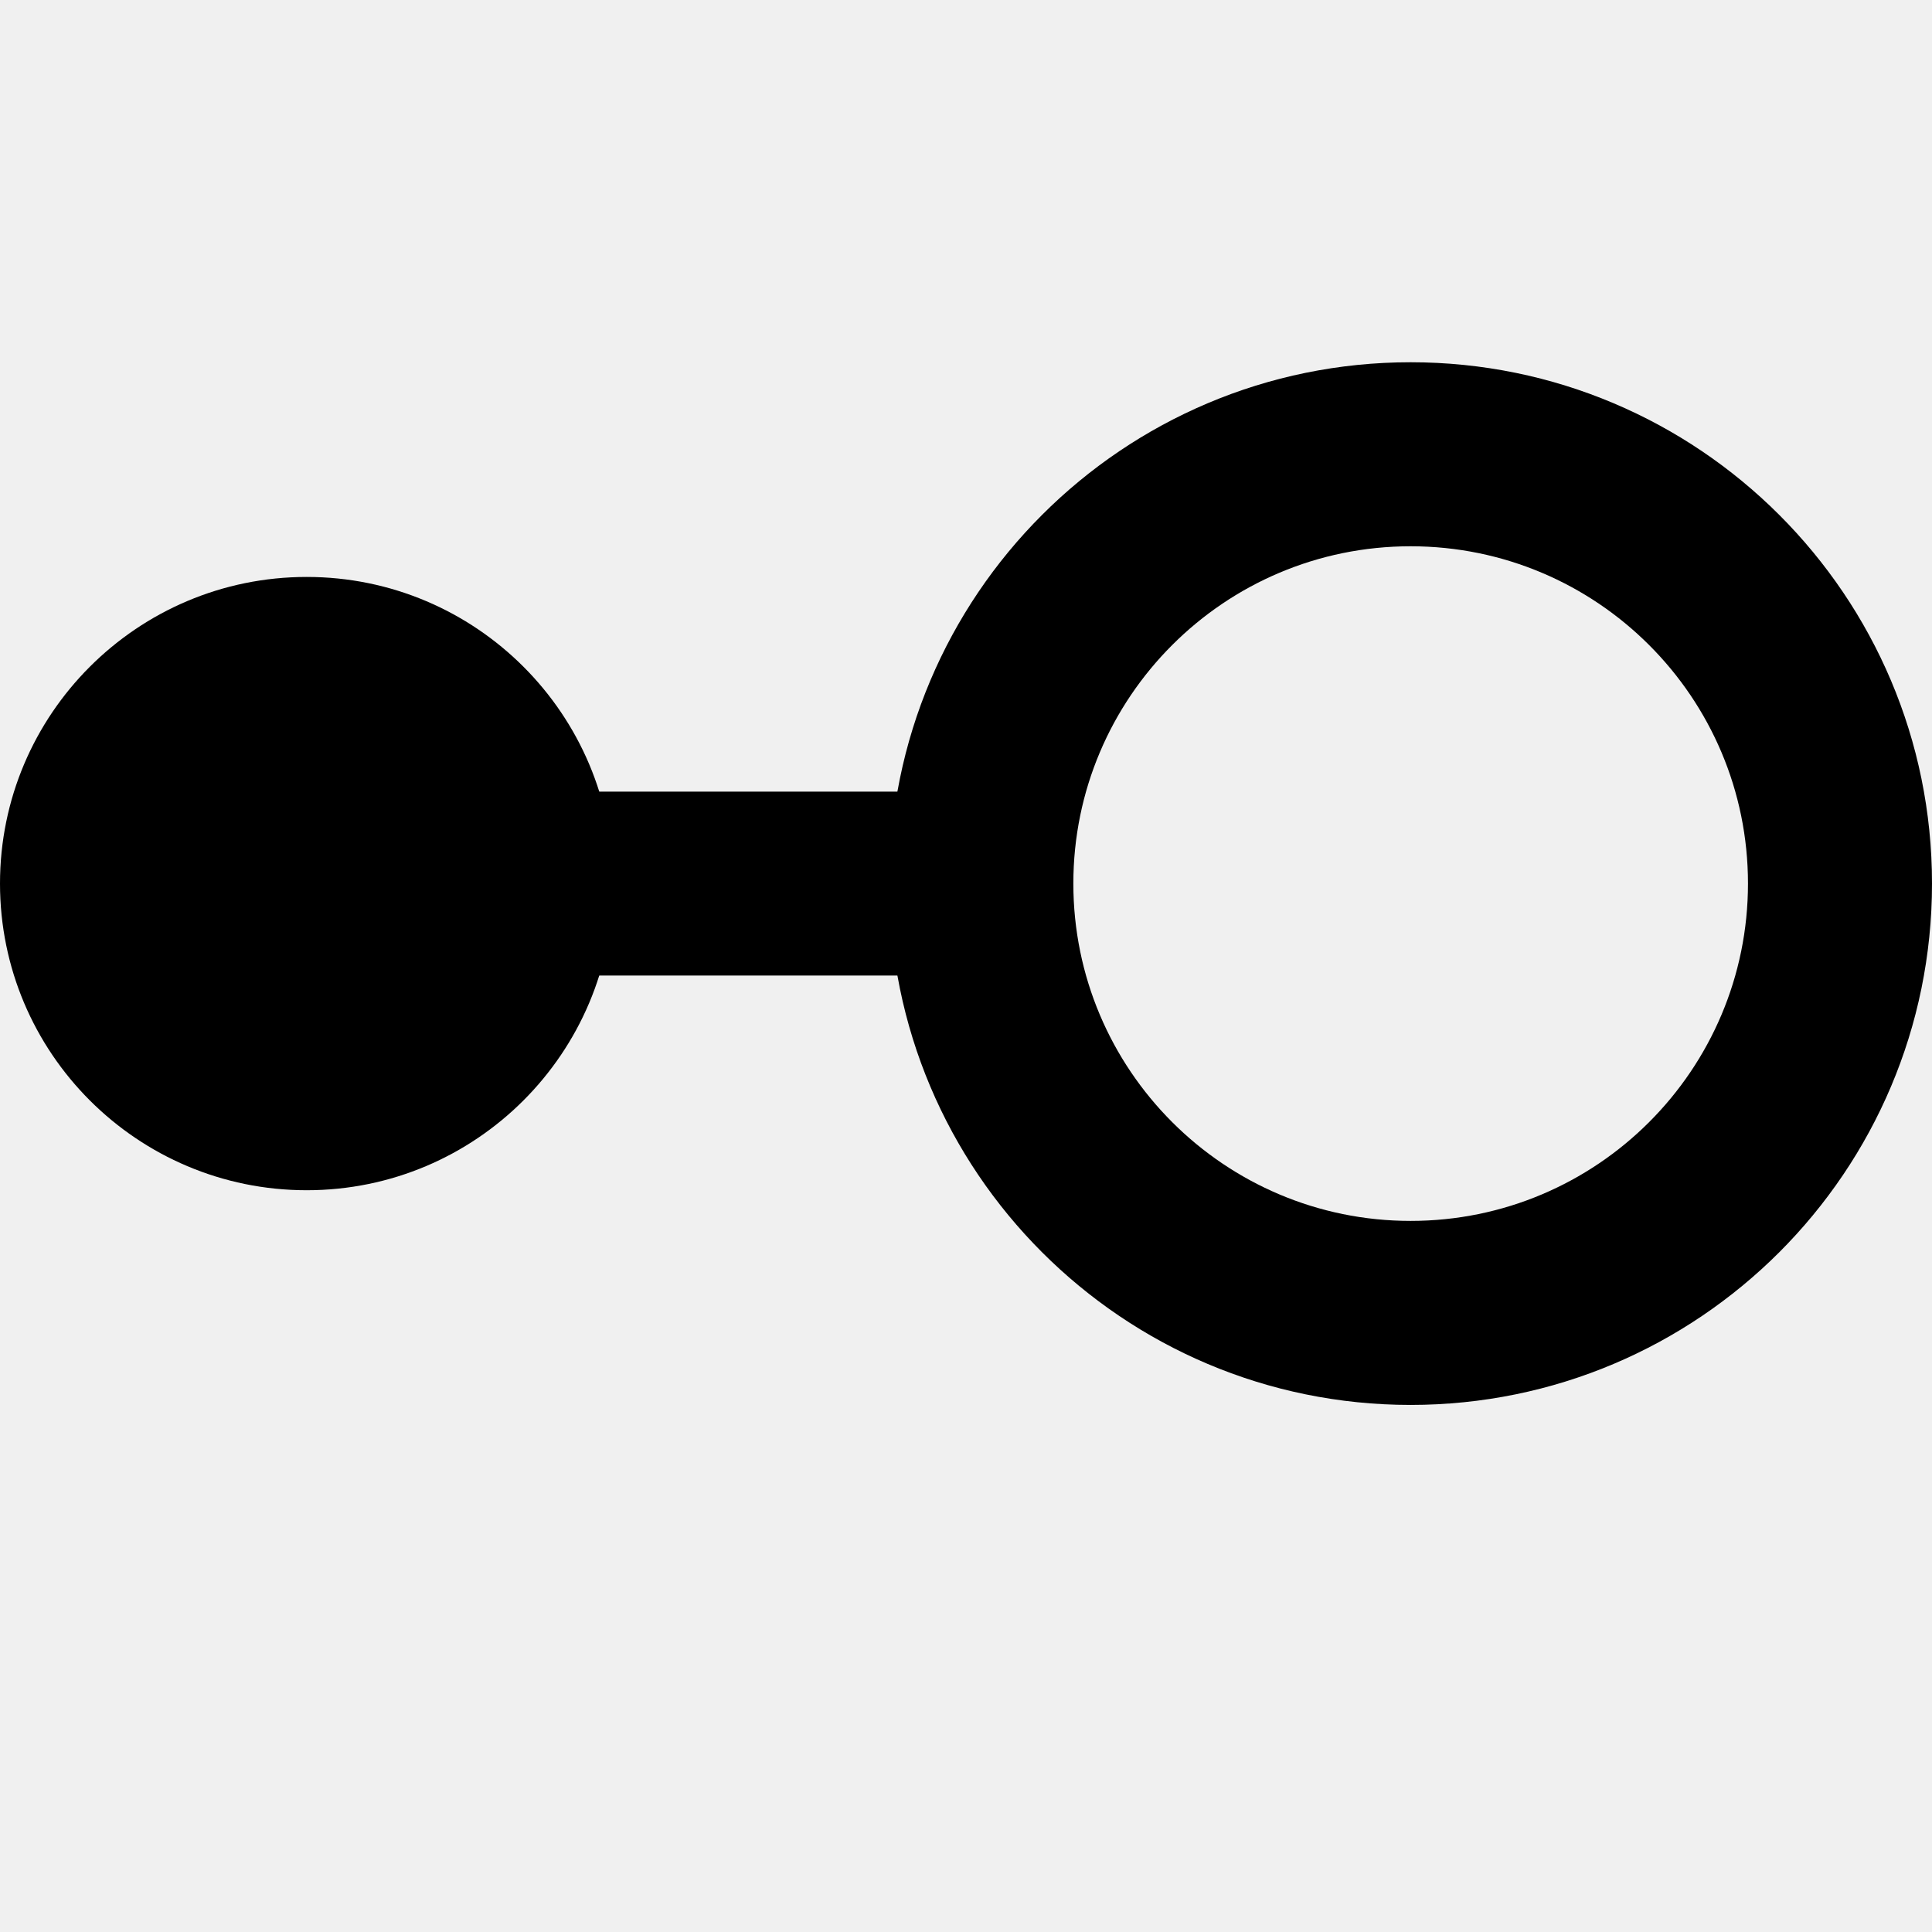
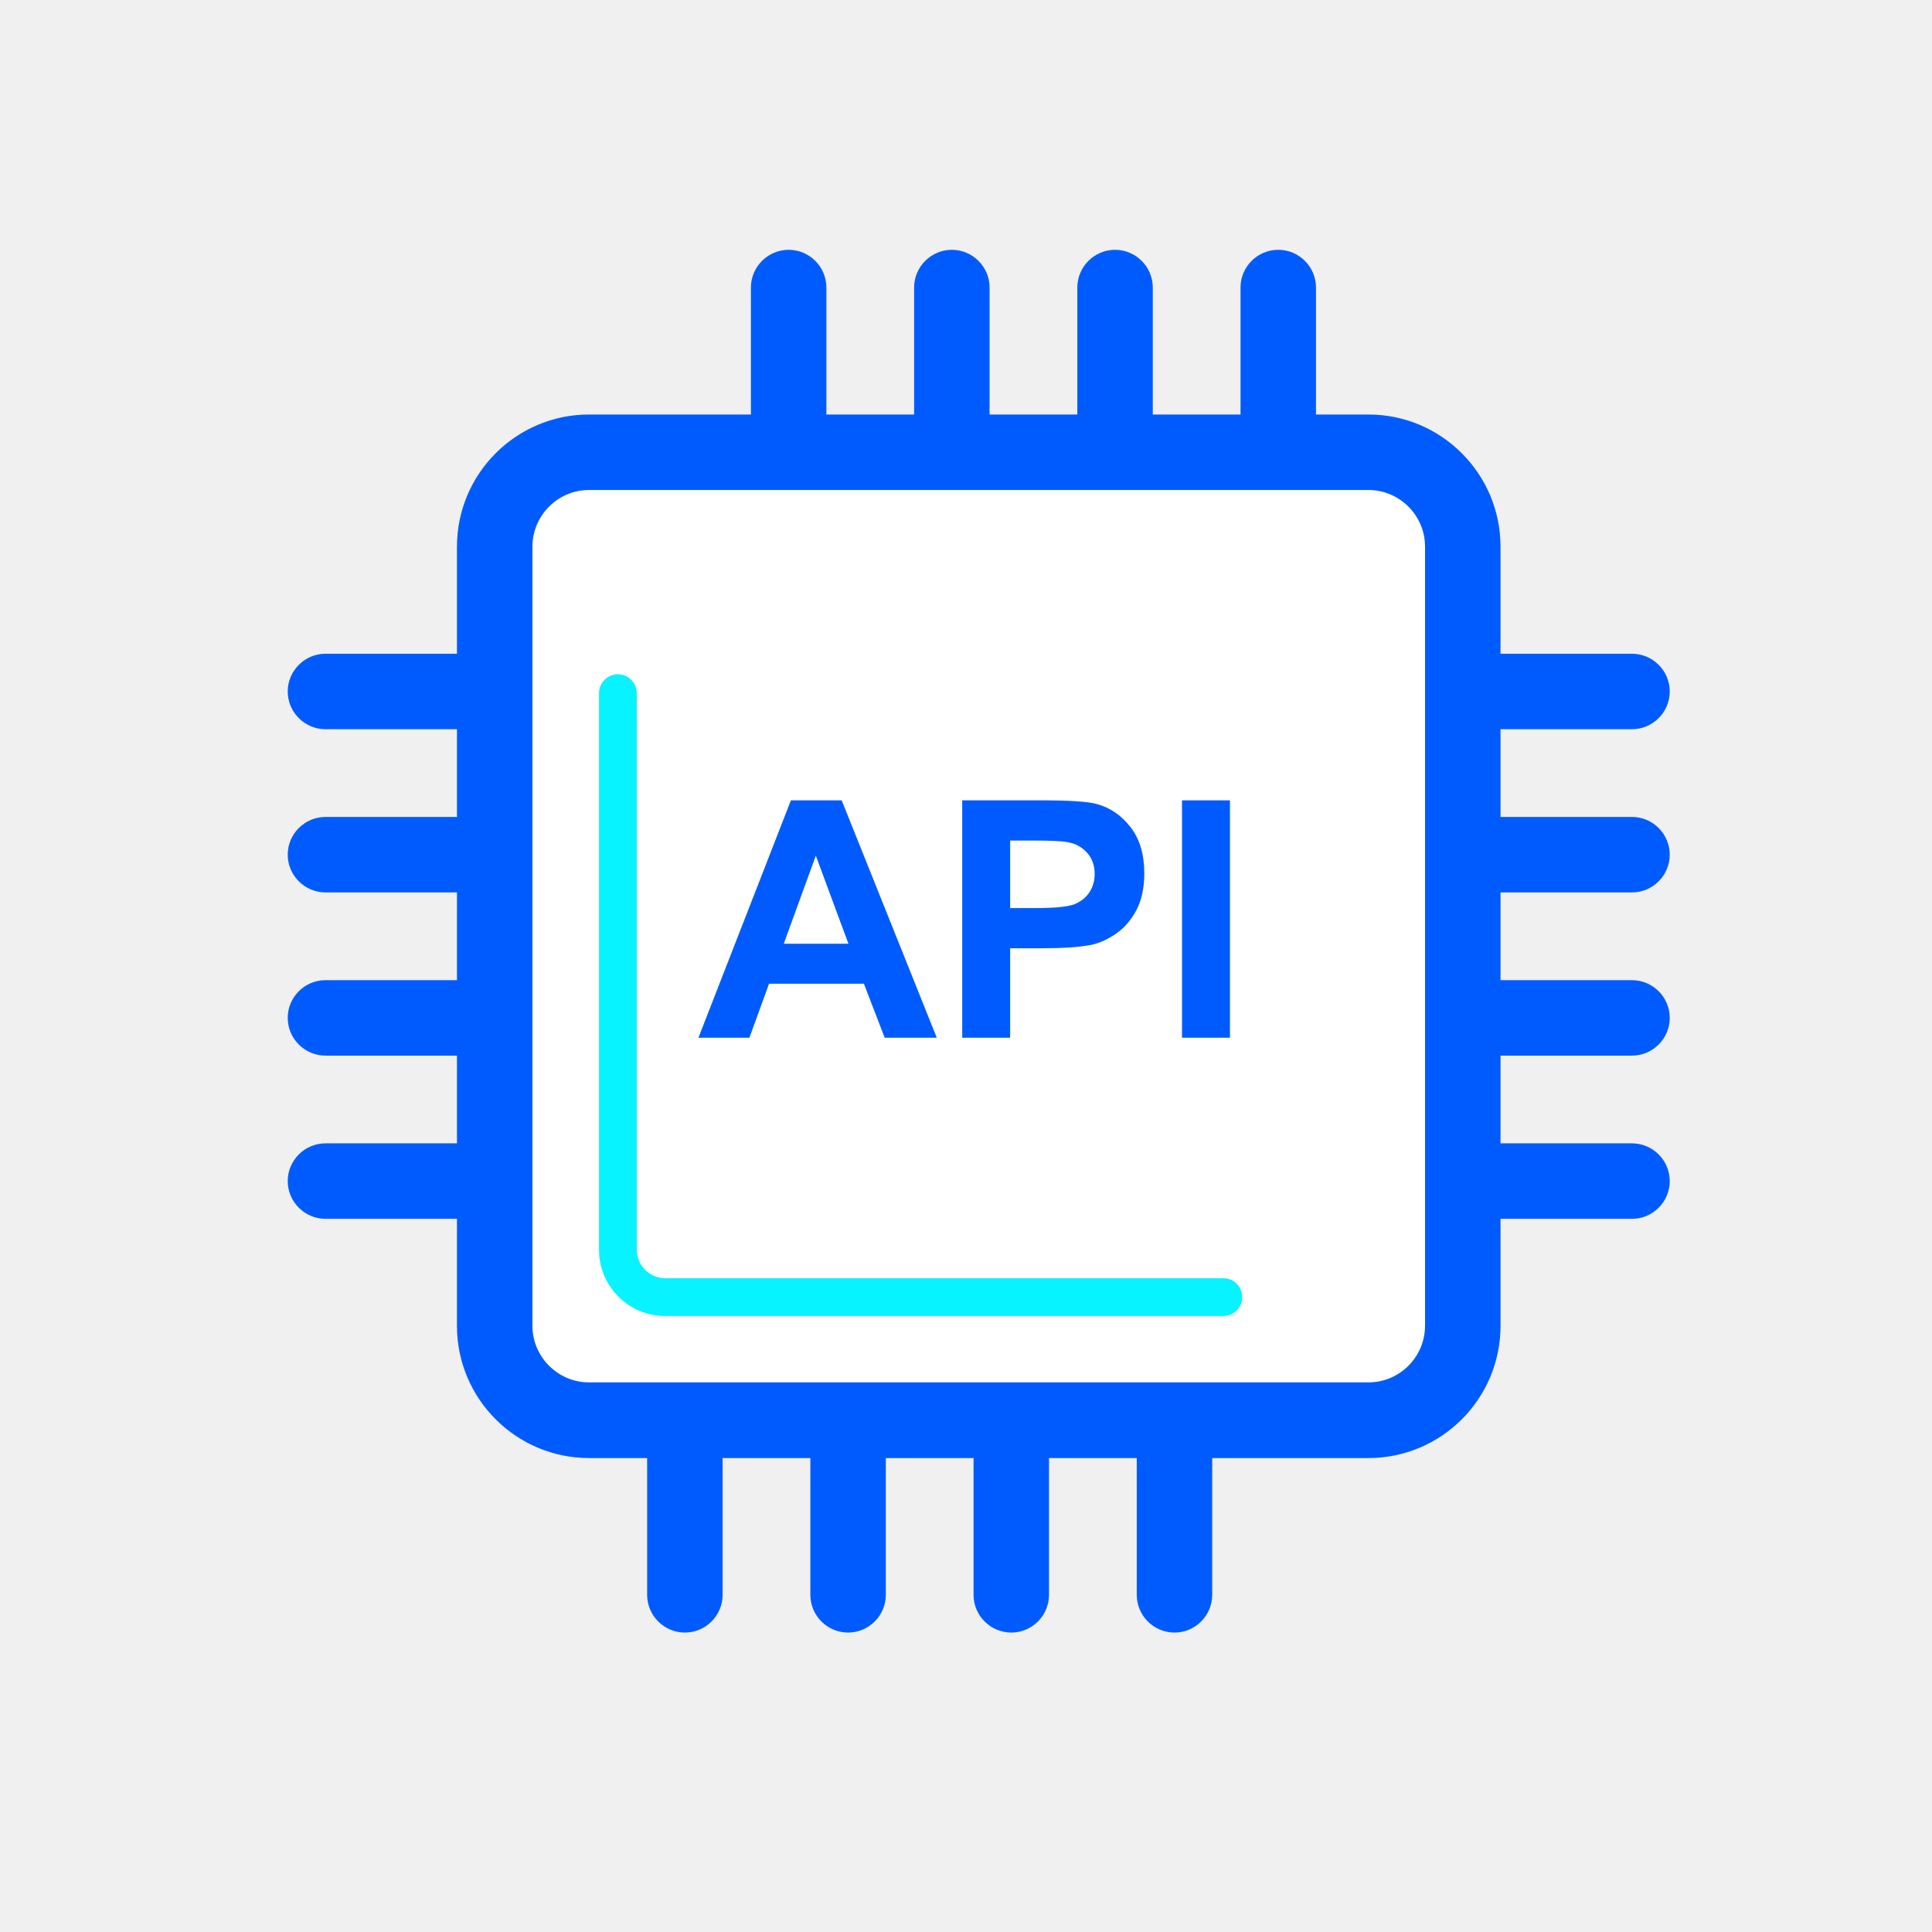
- <svg xmlns="http://www.w3.org/2000/svg" width="800px" height="800px" viewBox="0 0 16 16" fill="none">
-   <path fill-rule="evenodd" clip-rule="evenodd" d="M11.682 4.524C10.14 4.524 8.889 5.775 8.889 7.317C8.889 8.86 10.14 10.111 11.682 10.111C13.225 10.111 14.476 8.86 14.476 7.317C14.476 5.775 13.225 4.524 11.682 4.524ZM7.365 7.317C7.365 4.933 9.298 3 11.682 3C14.067 3 16 4.933 16 7.317C16 9.702 14.067 11.635 11.682 11.635C9.298 11.635 7.365 9.702 7.365 7.317Z" fill="#000000" />
-   <path fill-rule="evenodd" clip-rule="evenodd" d="M8.127 8.079H3.556V6.556H8.127V8.079Z" fill="#000000" />
-   <path d="M4.063 7.317C4.063 8.159 3.381 8.841 2.54 8.841C1.698 8.841 1.016 8.159 1.016 7.317C1.016 6.476 1.698 5.794 2.54 5.794C3.381 5.794 4.063 6.476 4.063 7.317Z" fill="#000000" />
-   <path fill-rule="evenodd" clip-rule="evenodd" d="M2.54 6.81C2.259 6.81 2.032 7.037 2.032 7.317C2.032 7.598 2.259 7.825 2.54 7.825C2.82 7.825 3.048 7.598 3.048 7.317C3.048 7.037 2.82 6.81 2.54 6.81ZM0 7.317C0 5.915 1.137 4.778 2.54 4.778C3.942 4.778 5.079 5.915 5.079 7.317C5.079 8.72 3.942 9.857 2.54 9.857C1.137 9.857 0 8.72 0 7.317Z" fill="#000000" />
+ <svg xmlns="http://www.w3.org/2000/svg" width="800px" height="800px" viewBox="0 0 1024 1024" class="icon" version="1.1">
+   <path d="M432.4 453.5l-17 46.7h34.4z" fill="#FFFFFF" />
+   <path d="M725.3 259.7H312.2c-16.5 0-30 13.5-30 30v413.1c0 16.5 13.5 30 30 30h413.1c16.5 0 30-13.5 30-30V289.7c0-16.6-13.5-30-30-30z m-98.8 164.5h25.4V550h-25.4V424.2z m-116.5 0h40.8c15.5 0 25.5 0.6 30.2 1.9 7.2 1.9 13.2 6 18.1 12.3 4.9 6.3 7.3 14.5 7.3 24.5 0 7.7-1.4 14.2-4.2 19.5s-6.4 9.4-10.7 12.4c-4.3 3-8.7 5-13.2 6-6.1 1.2-14.8 1.8-26.4 1.8h-16.6V550H510V424.2z m-90.7 0h26.9L496.5 550h-27.6l-11-28.6h-50.3L397.2 550h-27l49.1-125.8z m229.1 273.3H352.6c-19.4 0-35.1-15.7-35.1-35.1v-295c0-5.5 4.5-10 10-10s10 4.5 10 10v295c0 8.3 6.8 15.1 15.1 15.1h295.8c5.5 0 10 4.5 10 10s-4.4 10-10 10z" fill="#FFFFFF" />
+   <path d="M569.4 479.2c3.4-1.3 6-3.4 7.9-6.2 1.9-2.8 2.9-6.1 2.9-9.8 0-4.6-1.3-8.4-4-11.3-2.7-3-6.1-4.8-10.2-5.6-3-0.6-9.1-0.9-18.3-0.9h-12.3v35.7h13.9c10 0.1 16.7-0.6 20.1-1.9z" fill="#FFFFFF" />
+   <path d="M648.4 677.5H352.6c-8.3 0-15.1-6.8-15.1-15.1v-295c0-5.5-4.5-10-10-10s-10 4.5-10 10v295c0 19.4 15.7 35.1 35.1 35.1h295.8c5.5 0 10-4.5 10-10s-4.4-10-10-10z" fill="#06F3FF" />
+   <path d="M865 386.5c11 0 20-9 20-20s-9-20-20-20h-69.7v-56.8c0-38.6-31.4-70-70-70h-27.8v-67.3c0-11-9-20-20-20s-20 9-20 20v67.3H611v-67.3c0-11-9-20-20-20s-20 9-20 20v67.3h-46.5v-67.3c0-11-9-20-20-20s-20 9-20 20v67.3H438v-67.3c0-11-9-20-20-20s-20 9-20 20v67.3h-85.8c-38.6 0-70 31.4-70 70v56.8h-69.7c-11 0-20 9-20 20s9 20 20 20h69.7V433h-69.7c-11 0-20 9-20 20s9 20 20 20h69.7v46.5h-69.7c-11 0-20 9-20 20s9 20 20 20h69.7V606h-69.7c-11 0-20 9-20 20s9 20 20 20h69.7v56.8c0 38.6 31.4 70 70 70H343v72.5c0 11 9 20 20 20s20-9 20-20v-72.5h46.5v72.5c0 11 9 20 20 20s20-9 20-20v-72.5H516v72.5c0 11 9 20 20 20s20-9 20-20v-72.5h46.5v72.5c0 11 9 20 20 20s20-9 20-20v-72.5h82.8c38.6 0 70-31.4 70-70V646H865c11 0 20-9 20-20s-9-20-20-20h-69.7v-46.5H865c11 0 20-9 20-20s-9-20-20-20h-69.7V473H865c11 0 20-9 20-20s-9-20-20-20h-69.7v-46.5H865zM755.3 702.7c0 16.5-13.5 30-30 30H312.2c-16.5 0-30-13.5-30-30v-413c0-16.5 13.5-30 30-30h413.1c16.5 0 30 13.5 30 30v413z" fill="#005BFF" />
+   <path d="M407.6 521.4h50.3l11 28.6h27.6l-50.4-125.8h-26.9l-49 125.8h27l10.4-28.6z m24.8-67.9l17.3 46.7h-34.3l17-46.7zM535.4 502.6H552c11.5 0 20.3-0.6 26.4-1.8 4.5-1 8.9-3 13.2-6 4.3-3 7.9-7.1 10.7-12.4s4.2-11.8 4.2-19.5c0-10-2.4-18.2-7.3-24.5-4.9-6.3-10.9-10.4-18.1-12.3-4.7-1.3-14.8-1.9-30.2-1.9H510V550h25.4v-47.4z m0-57.1h12.3c9.2 0 15.2 0.3 18.3 0.9 4.1 0.7 7.5 2.6 10.2 5.6 2.7 3 4 6.8 4 11.3 0 3.7-1 7-2.9 9.8-1.9 2.8-4.6 4.9-7.9 6.2-3.4 1.3-10.1 2-20.1 2h-13.9v-35.8zM626.5 424.2h25.4V550h-25.4z" fill="#005BFF" />
</svg>
